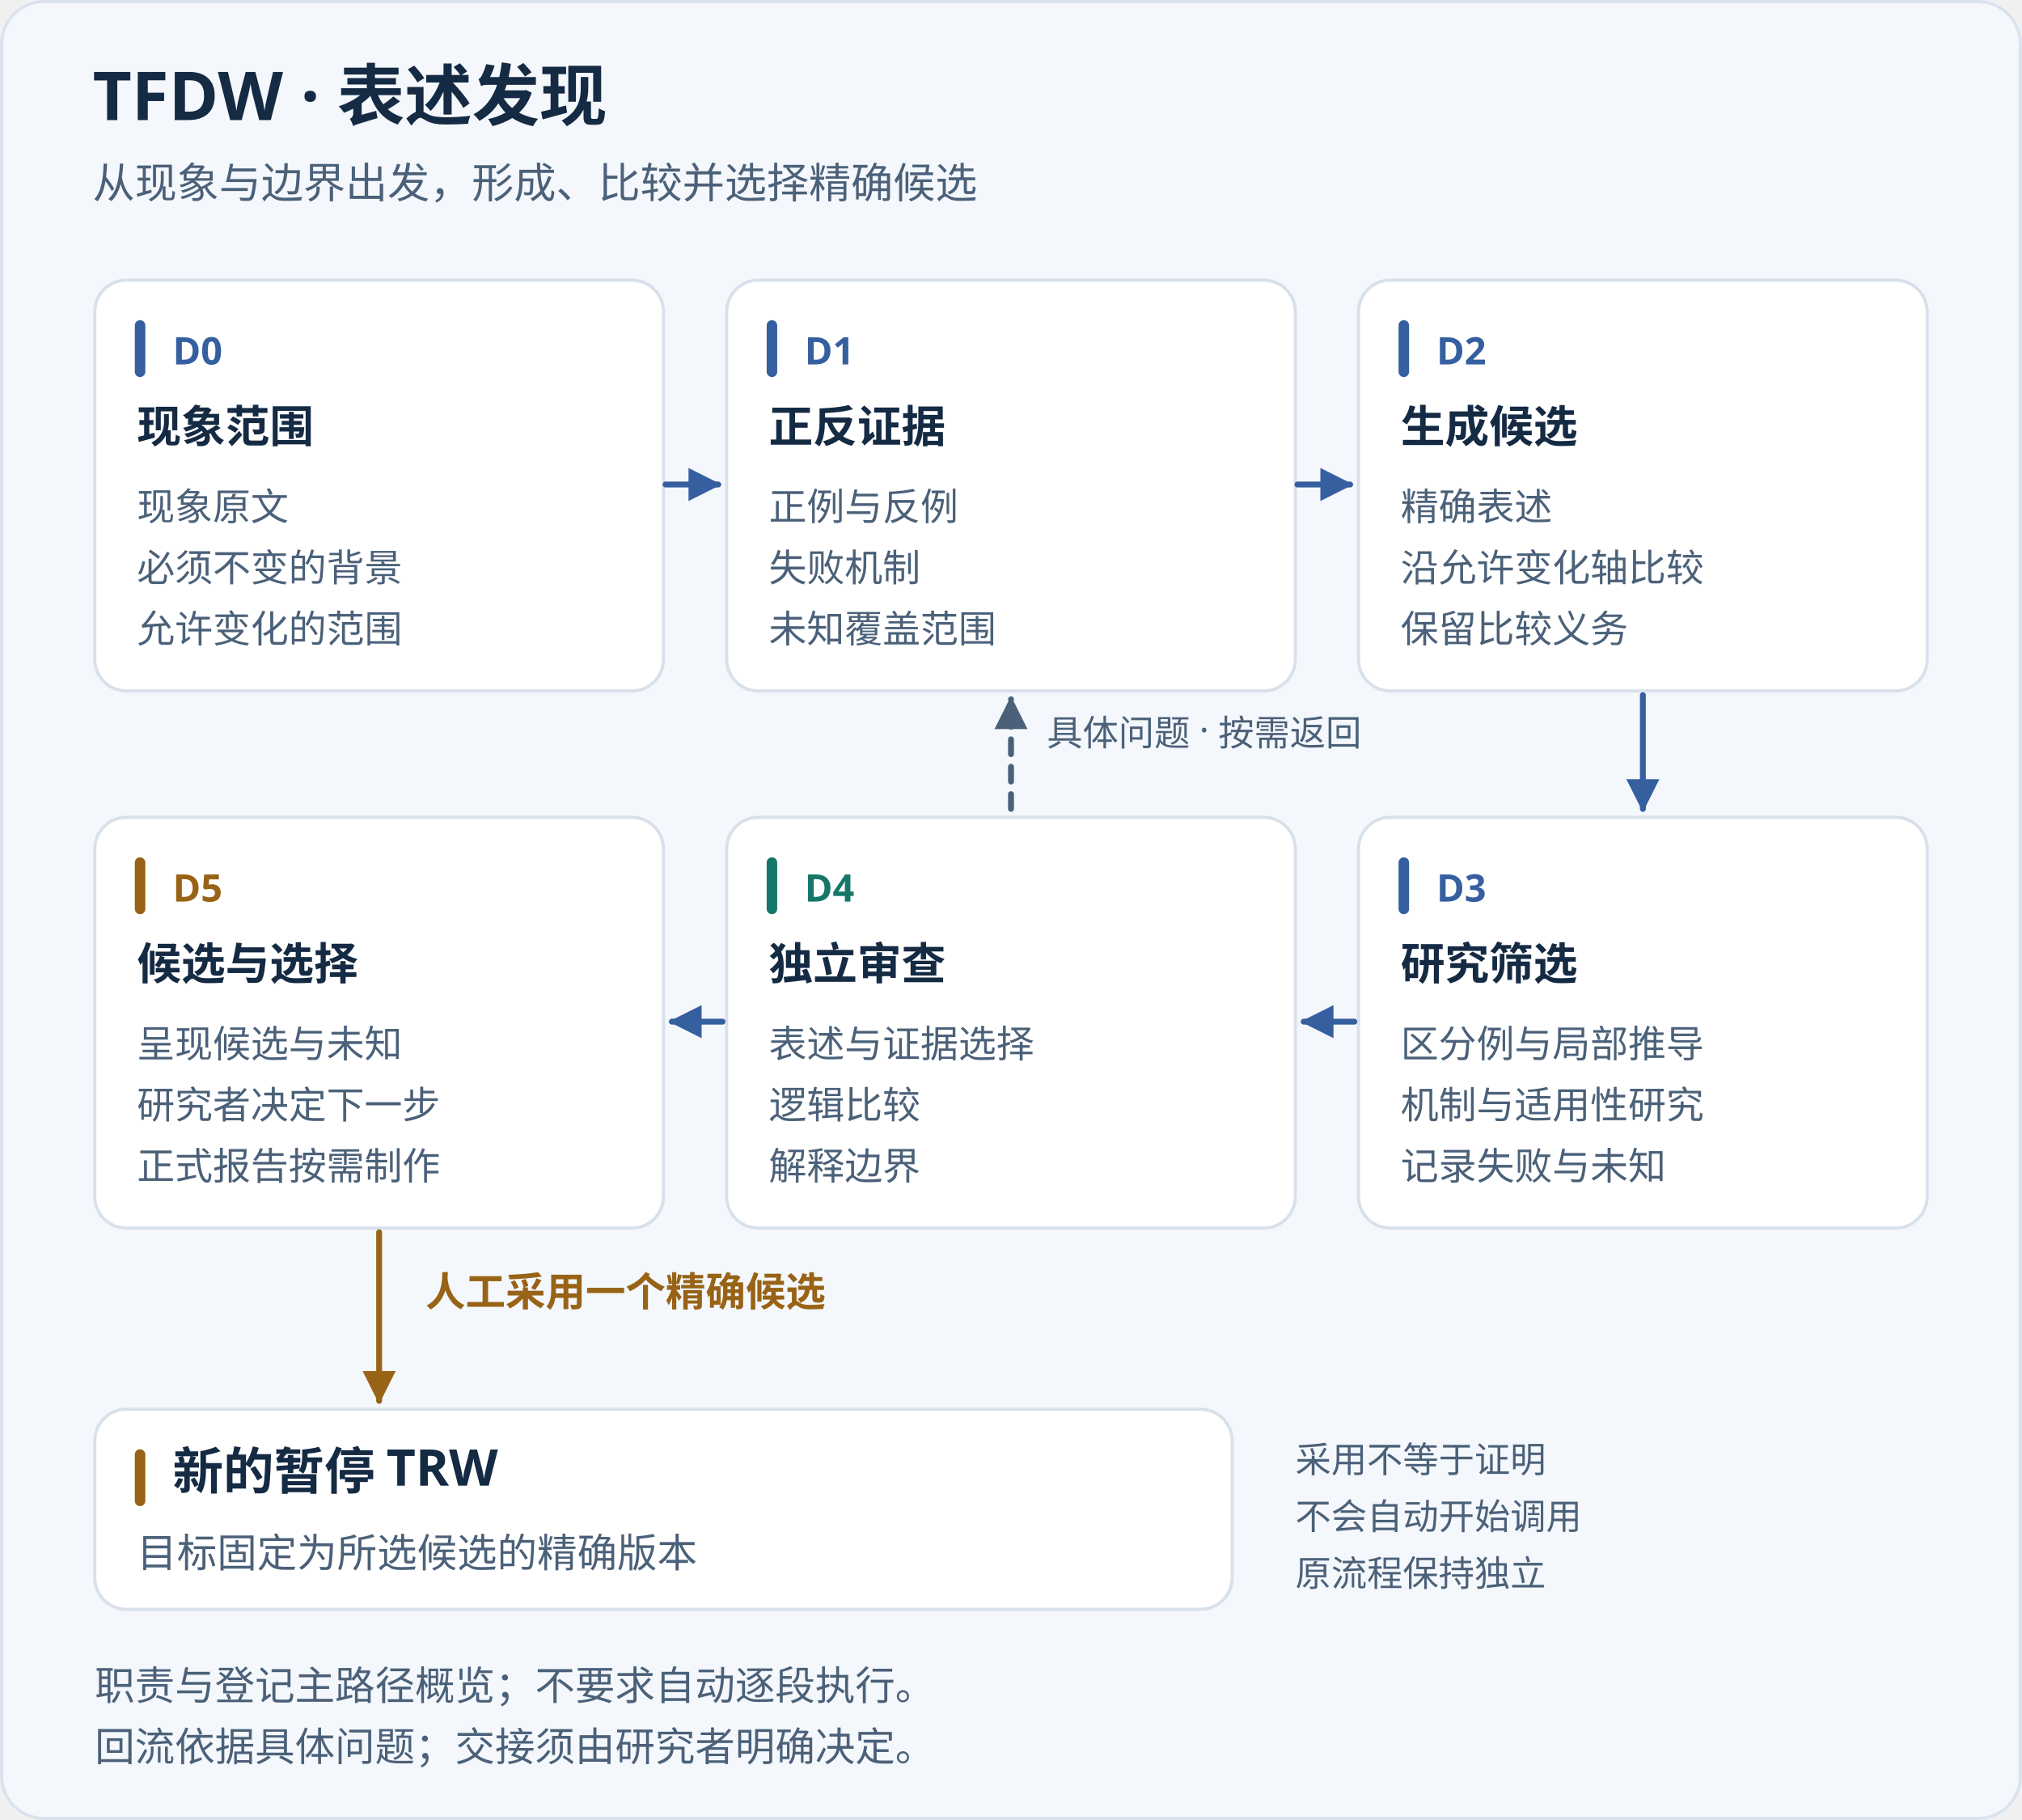
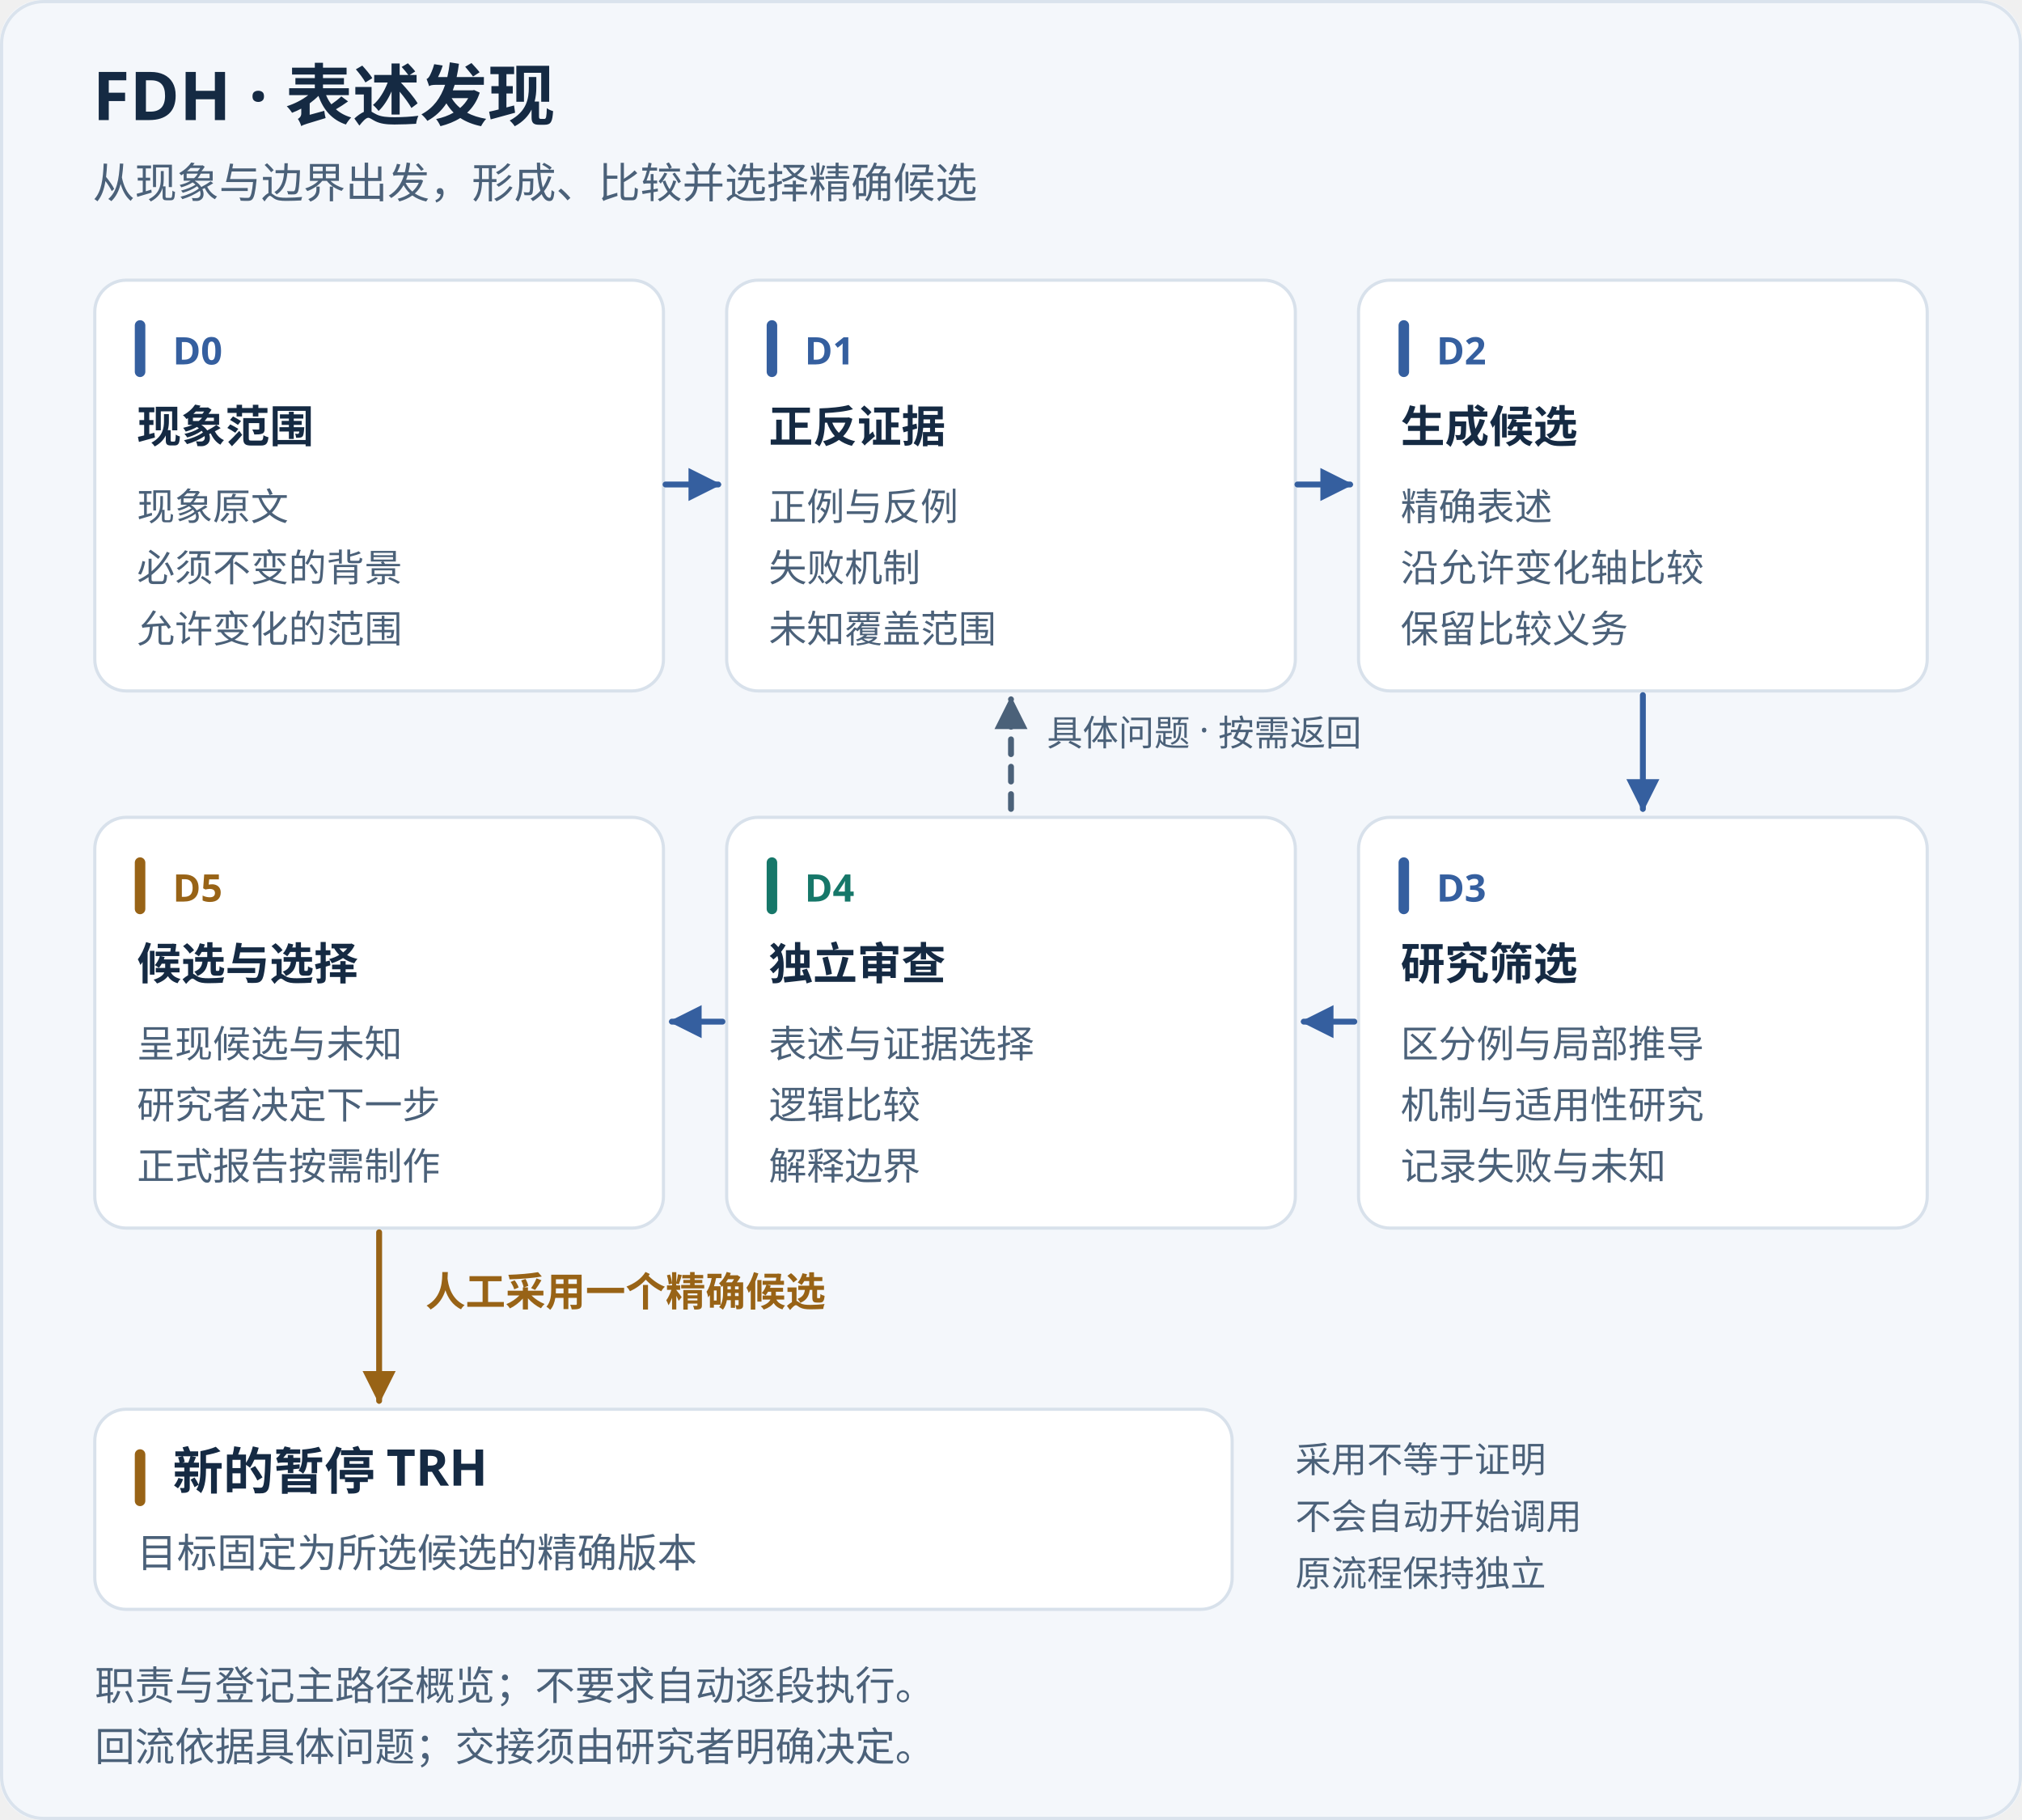
<svg xmlns="http://www.w3.org/2000/svg" width="960" height="864" viewBox="0 0 960 864" role="img" aria-labelledby="figure-title" lang="zh-CN">
  <defs>
    <marker id="arrow-main" viewBox="0 0 10 10" refX="8.2" refY="5" markerWidth="7" markerHeight="7" orient="auto-start-reverse">
      <path d="M 1 1 L 9 5 L 1 9 Z" fill="#355f9f" />
    </marker>
    <marker id="arrow-return" viewBox="0 0 10 10" refX="8.2" refY="5" markerWidth="7" markerHeight="7" orient="auto-start-reverse">
      <path d="M 1 1 L 9 5 L 1 9 Z" fill="#4b6179" />
    </marker>
    <marker id="arrow-human" viewBox="0 0 10 10" refX="8.2" refY="5" markerWidth="7" markerHeight="7" orient="auto-start-reverse">
      <path d="M 1 1 L 9 5 L 1 9 Z" fill="#986316" />
    </marker>
  </defs>
  <rect x="0" y="0" width="960" height="864" rx="20" fill="#f4f7fb" />
  <rect x="0.75" y="0.75" width="958.5" height="862.5" rx="20" fill="none" stroke="#dae3ed" stroke-width="1.5" />
-   <text x="44" y="57" font-family="Noto Sans, Noto Sans CJK SC, DejaVu Sans, sans-serif" font-size="32" font-weight="700" fill="#152a43" text-anchor="start">TFDW · 表述发现</text>
+   <text x="44" y="57" font-family="Noto Sans, Noto Sans CJK SC, DejaVu Sans, sans-serif" font-size="32" font-weight="700" fill="#152a43" text-anchor="start">FDH · 表述发现</text>
  <text x="44" y="94" font-family="Noto Sans, Noto Sans CJK SC, DejaVu Sans, sans-serif" font-size="20" font-weight="400" fill="#4b6179" text-anchor="start">从现象与边界出发，形成、比较并选择精确候选</text>
  <rect x="45" y="133" width="270" height="195" rx="15" fill="#ffffff" stroke="#d8e1eb" stroke-width="1.5" />
  <rect x="64" y="152" width="5" height="27" rx="2.5" fill="#355f9f" />
  <text x="82" y="173" font-family="Noto Sans, Noto Sans CJK SC, DejaVu Sans, sans-serif" font-size="18" font-weight="700" fill="#355f9f" text-anchor="start">D0</text>
  <text x="65" y="210" font-family="Noto Sans, Noto Sans CJK SC, DejaVu Sans, sans-serif" font-size="21" font-weight="700" fill="#152a43" text-anchor="start">现象范围</text>
  <text x="65" y="247" font-family="Noto Sans, Noto Sans CJK SC, DejaVu Sans, sans-serif" font-size="18" font-weight="400" fill="#4b6179" text-anchor="start">现象原文</text>
  <text x="65" y="276" font-family="Noto Sans, Noto Sans CJK SC, DejaVu Sans, sans-serif" font-size="18" font-weight="400" fill="#4b6179" text-anchor="start">必须不变的背景</text>
  <text x="65" y="305" font-family="Noto Sans, Noto Sans CJK SC, DejaVu Sans, sans-serif" font-size="18" font-weight="400" fill="#4b6179" text-anchor="start">允许变化的范围</text>
  <rect x="345" y="133" width="270" height="195" rx="15" fill="#ffffff" stroke="#d8e1eb" stroke-width="1.5" />
  <rect x="364" y="152" width="5" height="27" rx="2.5" fill="#355f9f" />
  <text x="382" y="173" font-family="Noto Sans, Noto Sans CJK SC, DejaVu Sans, sans-serif" font-size="18" font-weight="700" fill="#355f9f" text-anchor="start">D1</text>
  <text x="365" y="210" font-family="Noto Sans, Noto Sans CJK SC, DejaVu Sans, sans-serif" font-size="21" font-weight="700" fill="#152a43" text-anchor="start">正反证据</text>
  <text x="365" y="247" font-family="Noto Sans, Noto Sans CJK SC, DejaVu Sans, sans-serif" font-size="18" font-weight="400" fill="#4b6179" text-anchor="start">正例与反例</text>
  <text x="365" y="276" font-family="Noto Sans, Noto Sans CJK SC, DejaVu Sans, sans-serif" font-size="18" font-weight="400" fill="#4b6179" text-anchor="start">失败机制</text>
  <text x="365" y="305" font-family="Noto Sans, Noto Sans CJK SC, DejaVu Sans, sans-serif" font-size="18" font-weight="400" fill="#4b6179" text-anchor="start">未知覆盖范围</text>
  <rect x="645" y="133" width="270" height="195" rx="15" fill="#ffffff" stroke="#d8e1eb" stroke-width="1.5" />
  <rect x="664" y="152" width="5" height="27" rx="2.5" fill="#355f9f" />
  <text x="682" y="173" font-family="Noto Sans, Noto Sans CJK SC, DejaVu Sans, sans-serif" font-size="18" font-weight="700" fill="#355f9f" text-anchor="start">D2</text>
  <text x="665" y="210" font-family="Noto Sans, Noto Sans CJK SC, DejaVu Sans, sans-serif" font-size="21" font-weight="700" fill="#152a43" text-anchor="start">生成候选</text>
  <text x="665" y="247" font-family="Noto Sans, Noto Sans CJK SC, DejaVu Sans, sans-serif" font-size="18" font-weight="400" fill="#4b6179" text-anchor="start">精确表述</text>
  <text x="665" y="276" font-family="Noto Sans, Noto Sans CJK SC, DejaVu Sans, sans-serif" font-size="18" font-weight="400" fill="#4b6179" text-anchor="start">沿允许变化轴比较</text>
  <text x="665" y="305" font-family="Noto Sans, Noto Sans CJK SC, DejaVu Sans, sans-serif" font-size="18" font-weight="400" fill="#4b6179" text-anchor="start">保留比较义务</text>
  <rect x="645" y="388" width="270" height="195" rx="15" fill="#ffffff" stroke="#d8e1eb" stroke-width="1.5" />
  <rect x="664" y="407" width="5" height="27" rx="2.5" fill="#355f9f" />
  <text x="682" y="428" font-family="Noto Sans, Noto Sans CJK SC, DejaVu Sans, sans-serif" font-size="18" font-weight="700" fill="#355f9f" text-anchor="start">D3</text>
  <text x="665" y="465" font-family="Noto Sans, Noto Sans CJK SC, DejaVu Sans, sans-serif" font-size="21" font-weight="700" fill="#152a43" text-anchor="start">研究筛选</text>
  <text x="665" y="502" font-family="Noto Sans, Noto Sans CJK SC, DejaVu Sans, sans-serif" font-size="18" font-weight="400" fill="#4b6179" text-anchor="start">区分例与局部推导</text>
  <text x="665" y="531" font-family="Noto Sans, Noto Sans CJK SC, DejaVu Sans, sans-serif" font-size="18" font-weight="400" fill="#4b6179" text-anchor="start">机制与适用性研究</text>
  <text x="665" y="560" font-family="Noto Sans, Noto Sans CJK SC, DejaVu Sans, sans-serif" font-size="18" font-weight="400" fill="#4b6179" text-anchor="start">记录失败与未知</text>
  <rect x="345" y="388" width="270" height="195" rx="15" fill="#ffffff" stroke="#d8e1eb" stroke-width="1.5" />
  <rect x="364" y="407" width="5" height="27" rx="2.5" fill="#167769" />
  <text x="382" y="428" font-family="Noto Sans, Noto Sans CJK SC, DejaVu Sans, sans-serif" font-size="18" font-weight="700" fill="#167769" text-anchor="start">D4</text>
  <text x="365" y="465" font-family="Noto Sans, Noto Sans CJK SC, DejaVu Sans, sans-serif" font-size="21" font-weight="700" fill="#152a43" text-anchor="start">独立审查</text>
  <text x="365" y="502" font-family="Noto Sans, Noto Sans CJK SC, DejaVu Sans, sans-serif" font-size="18" font-weight="400" fill="#4b6179" text-anchor="start">表述与证据选择</text>
  <text x="365" y="531" font-family="Noto Sans, Noto Sans CJK SC, DejaVu Sans, sans-serif" font-size="18" font-weight="400" fill="#4b6179" text-anchor="start">逻辑比较</text>
  <text x="365" y="560" font-family="Noto Sans, Noto Sans CJK SC, DejaVu Sans, sans-serif" font-size="18" font-weight="400" fill="#4b6179" text-anchor="start">解释边界</text>
  <rect x="45" y="388" width="270" height="195" rx="15" fill="#ffffff" stroke="#d8e1eb" stroke-width="1.5" />
  <rect x="64" y="407" width="5" height="27" rx="2.5" fill="#986316" />
  <text x="82" y="428" font-family="Noto Sans, Noto Sans CJK SC, DejaVu Sans, sans-serif" font-size="18" font-weight="700" fill="#986316" text-anchor="start">D5</text>
  <text x="65" y="465" font-family="Noto Sans, Noto Sans CJK SC, DejaVu Sans, sans-serif" font-size="21" font-weight="700" fill="#152a43" text-anchor="start">候选与选择</text>
  <text x="65" y="502" font-family="Noto Sans, Noto Sans CJK SC, DejaVu Sans, sans-serif" font-size="18" font-weight="400" fill="#4b6179" text-anchor="start">呈现候选与未知</text>
  <text x="65" y="531" font-family="Noto Sans, Noto Sans CJK SC, DejaVu Sans, sans-serif" font-size="18" font-weight="400" fill="#4b6179" text-anchor="start">研究者决定下一步</text>
  <text x="65" y="560" font-family="Noto Sans, Noto Sans CJK SC, DejaVu Sans, sans-serif" font-size="18" font-weight="400" fill="#4b6179" text-anchor="start">正式报告按需制作</text>
  <path d="M 316 230 L 341 230" fill="none" stroke="#355f9f" stroke-width="2.8" stroke-linejoin="round" stroke-linecap="round" marker-end="url(#arrow-main)" />
  <path d="M 616 230 L 641 230" fill="none" stroke="#355f9f" stroke-width="2.8" stroke-linejoin="round" stroke-linecap="round" marker-end="url(#arrow-main)" />
  <path d="M 780 330 L 780 384" fill="none" stroke="#355f9f" stroke-width="2.8" stroke-linejoin="round" stroke-linecap="round" marker-end="url(#arrow-main)" />
  <path d="M 643 485 L 619 485" fill="none" stroke="#355f9f" stroke-width="2.8" stroke-linejoin="round" stroke-linecap="round" marker-end="url(#arrow-main)" />
  <path d="M 343 485 L 319 485" fill="none" stroke="#355f9f" stroke-width="2.8" stroke-linejoin="round" stroke-linecap="round" marker-end="url(#arrow-main)" />
  <path d="M 480 384 L 480 332" fill="none" stroke="#4b6179" stroke-width="2.8" stroke-linejoin="round" stroke-linecap="round" marker-end="url(#arrow-return)" stroke-dasharray="7 6" />
  <text x="497" y="354" font-family="Noto Sans, Noto Sans CJK SC, DejaVu Sans, sans-serif" font-size="17" font-weight="400" fill="#4b6179" text-anchor="start">具体问题 · 按需返回</text>
  <path d="M 180 585 L 180 665" fill="none" stroke="#986316" stroke-width="2.8" stroke-linejoin="round" stroke-linecap="round" marker-end="url(#arrow-human)" />
  <text x="202" y="620" font-family="Noto Sans, Noto Sans CJK SC, DejaVu Sans, sans-serif" font-size="19" font-weight="700" fill="#986316" text-anchor="start">人工采用一个精确候选</text>
  <rect x="45" y="669" width="540" height="95" rx="15" fill="#ffffff" stroke="#d8e1eb" stroke-width="1.5" />
  <rect x="64" y="688" width="5" height="27" rx="2.5" fill="#986316" />
-   <text x="82" y="707" font-family="Noto Sans, Noto Sans CJK SC, DejaVu Sans, sans-serif" font-size="24" font-weight="700" fill="#152a43" text-anchor="start">新的暂停 TRW</text>
+   <text x="82" y="707" font-family="Noto Sans, Noto Sans CJK SC, DejaVu Sans, sans-serif" font-size="24" font-weight="700" fill="#152a43" text-anchor="start">新的暂停 TRH</text>
  <text x="65" y="744" font-family="Noto Sans, Noto Sans CJK SC, DejaVu Sans, sans-serif" font-size="19" font-weight="400" fill="#4b6179" text-anchor="start">目标固定为所选候选的精确版本</text>
  <text x="615" y="699" font-family="Noto Sans, Noto Sans CJK SC, DejaVu Sans, sans-serif" font-size="17" font-weight="400" fill="#4b6179" text-anchor="start">采用不等于证明</text>
  <text x="615" y="726" font-family="Noto Sans, Noto Sans CJK SC, DejaVu Sans, sans-serif" font-size="17" font-weight="400" fill="#4b6179" text-anchor="start">不会自动开始调用</text>
  <text x="615" y="753" font-family="Noto Sans, Noto Sans CJK SC, DejaVu Sans, sans-serif" font-size="17" font-weight="400" fill="#4b6179" text-anchor="start">原流程保持独立</text>
  <text x="45" y="807" font-family="Noto Sans, Noto Sans CJK SC, DejaVu Sans, sans-serif" font-size="19" font-weight="400" fill="#4b6179" text-anchor="start">职责与登记主路径概览；不要求自动逐段执行。</text>
  <text x="45" y="836" font-family="Noto Sans, Noto Sans CJK SC, DejaVu Sans, sans-serif" font-size="19" font-weight="400" fill="#4b6179" text-anchor="start">回流依据具体问题；交接须由研究者明确决定。</text>
</svg>
